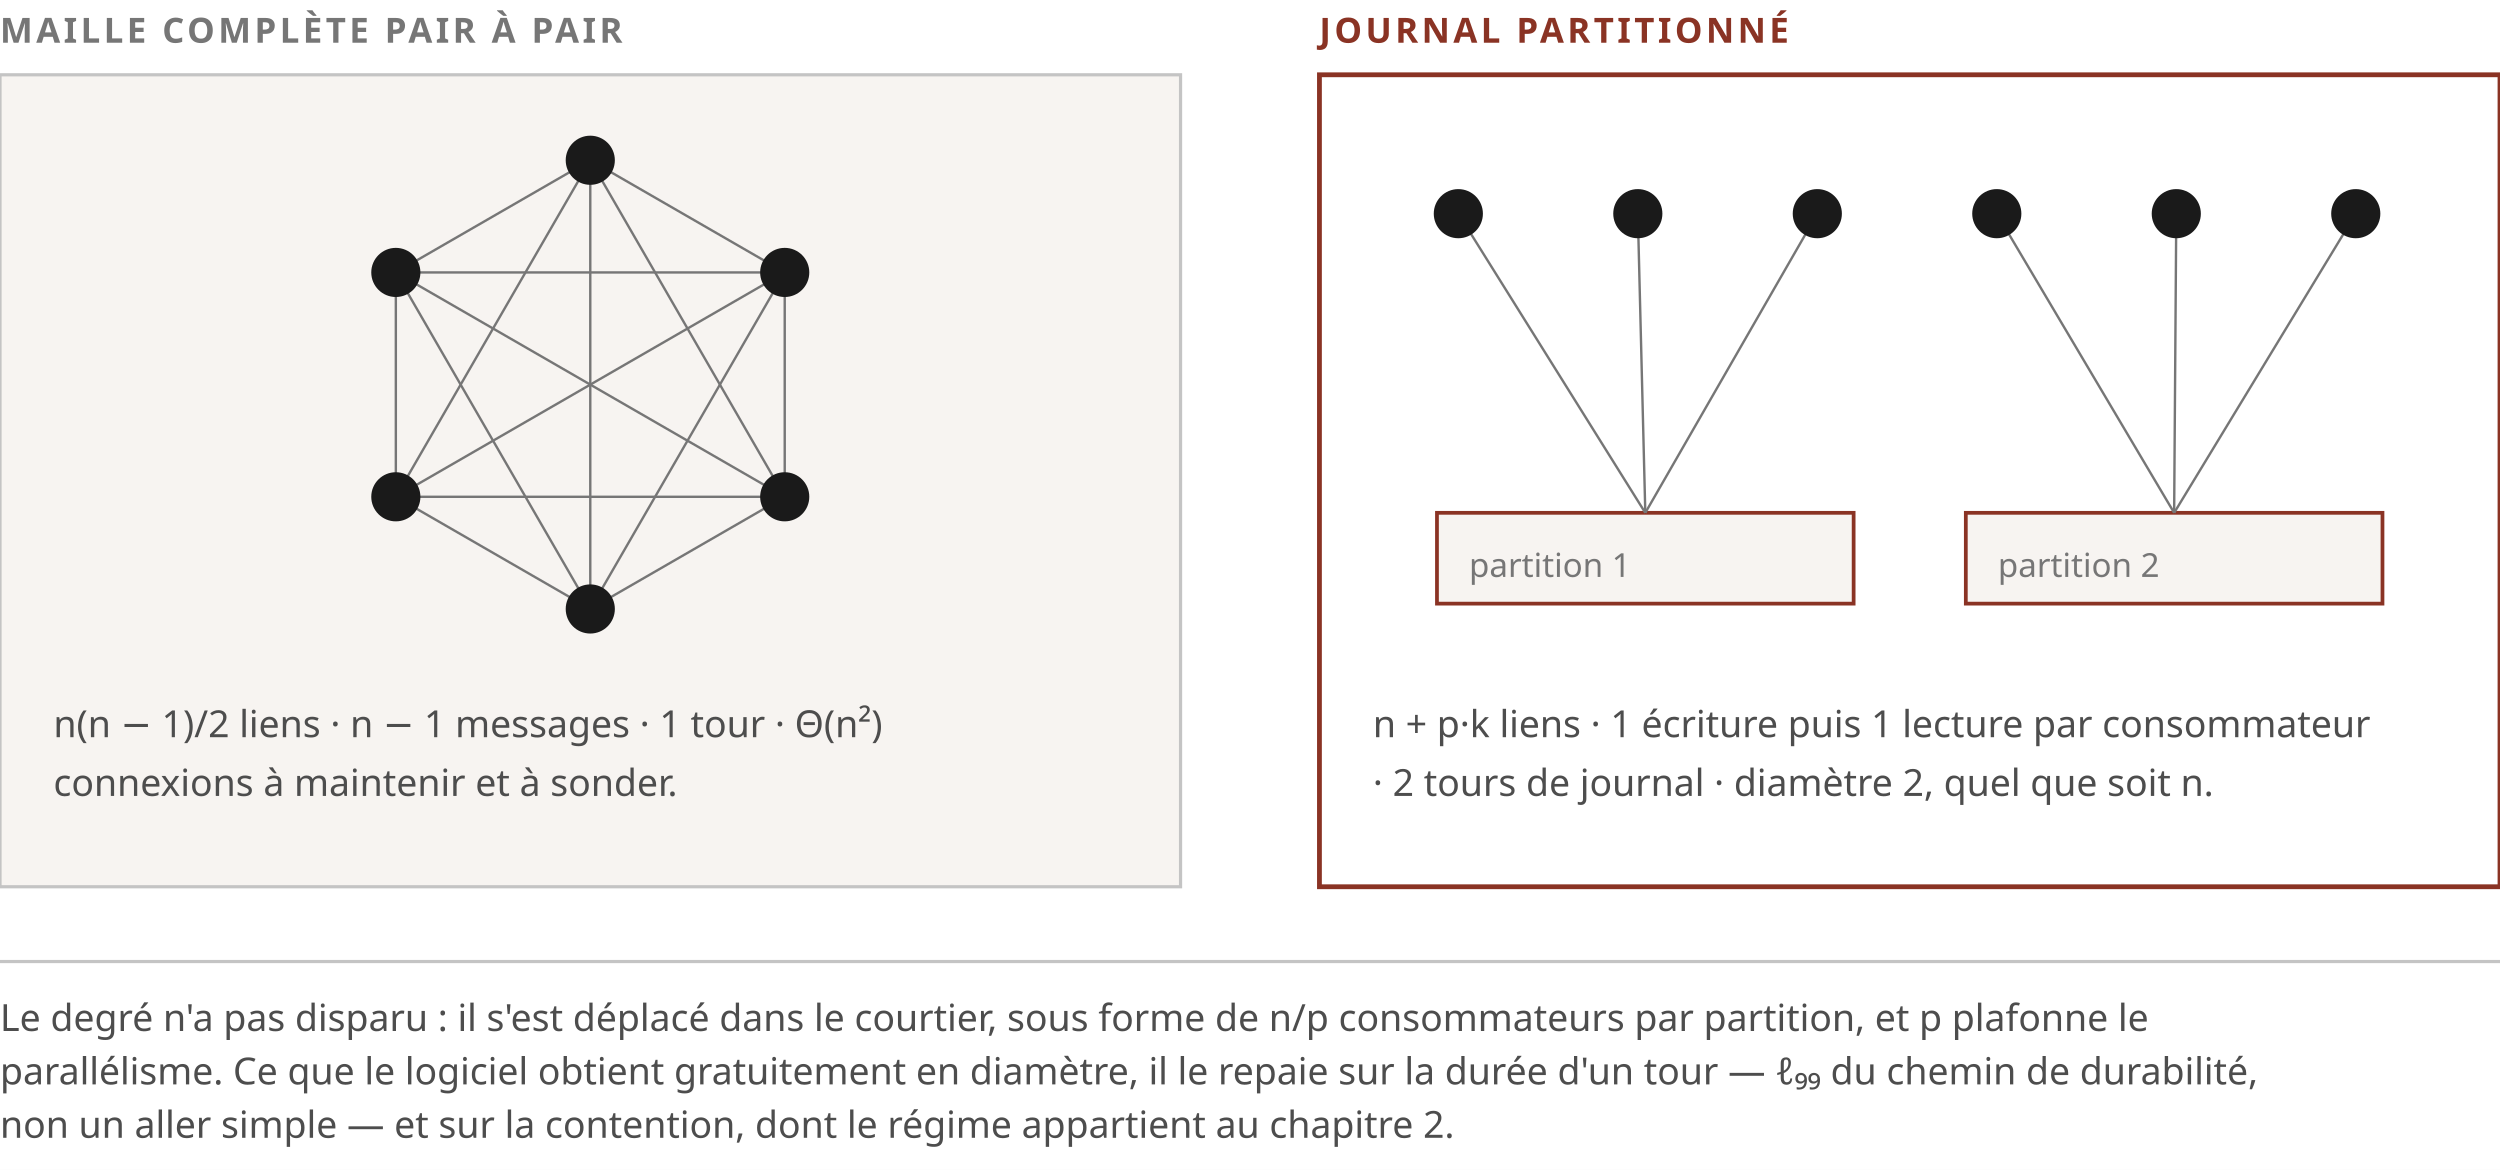
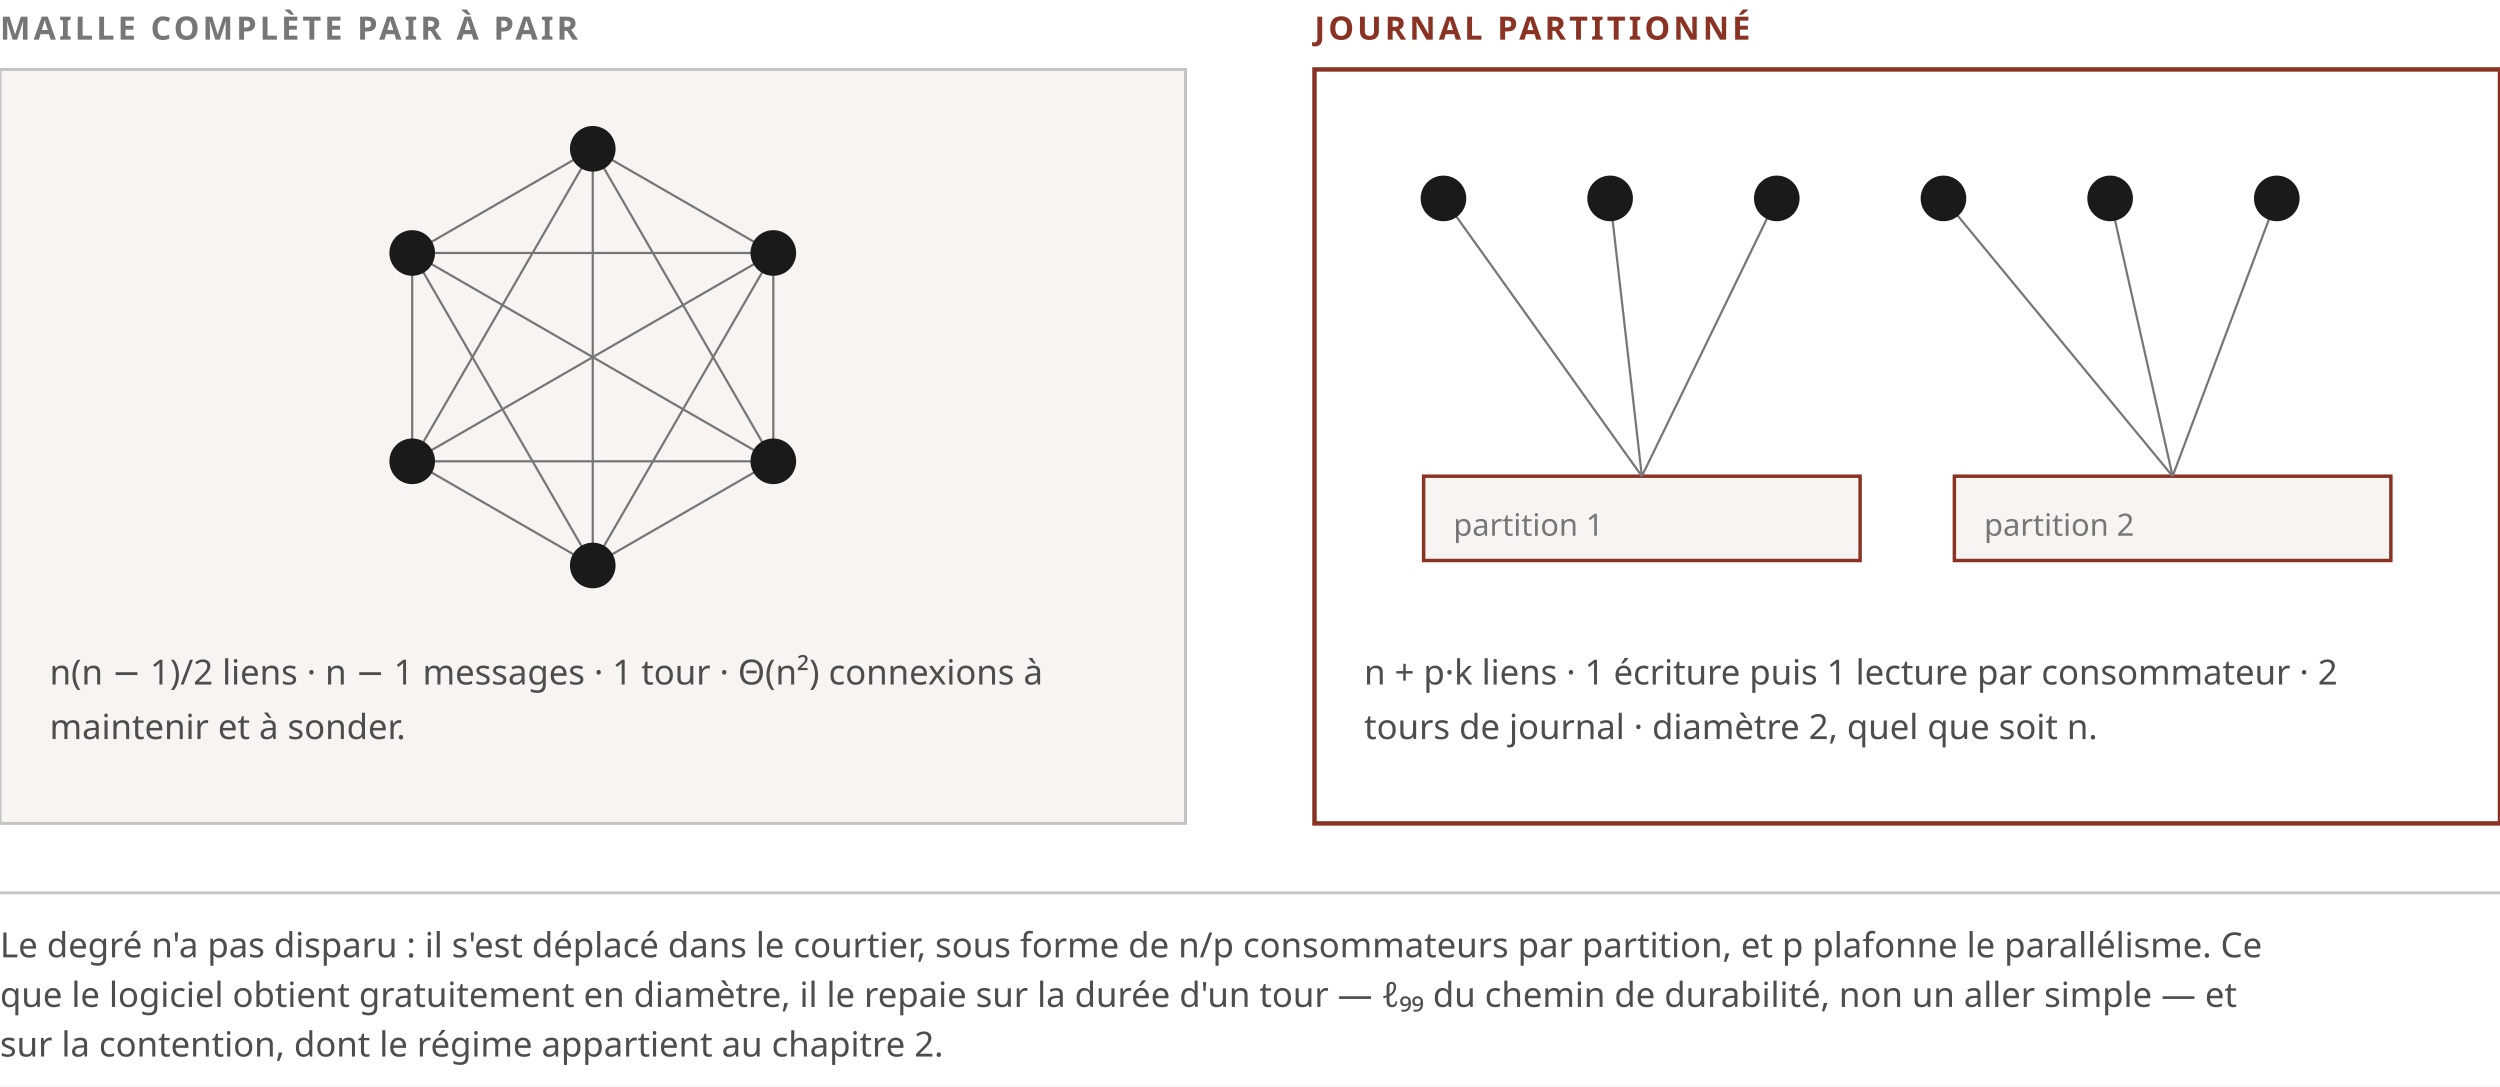
- <svg xmlns="http://www.w3.org/2000/svg" viewBox="0 0 468 219" width="468" height="219" role="img" aria-label="Comparaison entre une maille complete pair a pair et un graphe biparti agents-partitions.">
+ <svg xmlns="http://www.w3.org/2000/svg" viewBox="0 0 504 219" width="504" height="219" role="img" aria-label="Comparaison entre une maille complete pair a pair et un graphe biparti agents-partitions.">
  <defs>
    <style>
  .l      { font-family: Corbel, Candara, "Segoe UI", sans-serif; }
  .bande  { font-size: 8.5px; font-weight: 700; fill: #1A1A1A; }
  .rang   { font-size: 7px;   font-weight: 700; fill: #8A3324; }
  .titre  { font-size: 6.5px; font-weight: 700; fill: #8A3324; letter-spacing: .1em; }
  .titreg { font-size: 6.5px; font-weight: 700; fill: #767676; letter-spacing: .1em; }
  .ann    { font-size: 7px;   fill: #4D4D4D; }
  .annf   { font-size: 7px;   font-weight: 700; fill: #1A1A1A; }
  .renvoi { font-size: 6.2px; fill: #767676; }
  .chiffre{ font-size: 8px;   font-weight: 700; fill: #1A1A1A; }
  </style>
  </defs>
-   <rect x="0" y="0" width="468" height="219" fill="#FFFFFF" />
+   <rect x="0" y="0" width="504" height="219" fill="#FFFFFF" />
  <text class="l titreg" x="0" y="8">MAILLE COMPLÈTE PAIR À PAIR</text>
-   <text class="l titre" x="247" y="8">JOURNAL PARTITIONNÉ</text>
-   <rect x="0" y="14" width="221" height="152" fill="#F7F4F1" stroke="#C4C4C4" stroke-width=".6" />
-   <rect x="247" y="14" width="221" height="152" fill="#FFFFFF" stroke="#8A3324" stroke-width=".9" />
-   <path d="M 110.5 30.0 L 146.9 51.0" fill="none" stroke="#767676" stroke-width=".45" />
-   <path d="M 110.5 30.0 L 146.9 93.0" fill="none" stroke="#767676" stroke-width=".45" />
-   <path d="M 110.5 30.0 L 110.5 114.0" fill="none" stroke="#767676" stroke-width=".45" />
-   <path d="M 110.5 30.0 L 74.1 93.0" fill="none" stroke="#767676" stroke-width=".45" />
-   <path d="M 110.5 30.0 L 74.1 51.0" fill="none" stroke="#767676" stroke-width=".45" />
-   <path d="M 146.9 51.0 L 146.9 93.0" fill="none" stroke="#767676" stroke-width=".45" />
-   <path d="M 146.9 51.0 L 110.5 114.0" fill="none" stroke="#767676" stroke-width=".45" />
-   <path d="M 146.9 51.0 L 74.1 93.0" fill="none" stroke="#767676" stroke-width=".45" />
-   <path d="M 146.9 51.0 L 74.1 51.0" fill="none" stroke="#767676" stroke-width=".45" />
-   <path d="M 146.9 93.0 L 110.5 114.0" fill="none" stroke="#767676" stroke-width=".45" />
-   <path d="M 146.9 93.0 L 74.1 93.0" fill="none" stroke="#767676" stroke-width=".45" />
-   <path d="M 146.9 93.0 L 74.1 51.0" fill="none" stroke="#767676" stroke-width=".45" />
-   <path d="M 110.5 114.0 L 74.1 93.0" fill="none" stroke="#767676" stroke-width=".45" />
-   <path d="M 110.5 114.0 L 74.1 51.0" fill="none" stroke="#767676" stroke-width=".45" />
-   <path d="M 74.1 93.0 L 74.1 51.0" fill="none" stroke="#767676" stroke-width=".45" />
-   <circle cx="110.5" cy="30.0" r="4.6" fill="#1A1A1A" />
-   <circle cx="146.9" cy="51.0" r="4.6" fill="#1A1A1A" />
-   <circle cx="146.9" cy="93.0" r="4.6" fill="#1A1A1A" />
-   <circle cx="110.5" cy="114.0" r="4.6" fill="#1A1A1A" />
-   <circle cx="74.1" cy="93.0" r="4.6" fill="#1A1A1A" />
-   <circle cx="74.1" cy="51.0" r="4.6" fill="#1A1A1A" />
-   <text class="l ann" x="10" y="138">n(n − 1)/2 liens · n − 1 messages · 1 tour · Θ(n²)</text>
-   <text class="l ann" x="10" y="149">connexions à maintenir et à sonder.</text>
-   <rect x="269" y="96" width="78" height="17" fill="#F7F4F1" stroke="#8A3324" stroke-width=".7" />
-   <rect x="368" y="96" width="78" height="17" fill="#F7F4F1" stroke="#8A3324" stroke-width=".7" />
-   <path d="M 273.0 40 L 308.0 96" fill="none" stroke="#767676" stroke-width=".45" />
-   <circle cx="273.0" cy="40" r="4.6" fill="#1A1A1A" />
-   <path d="M 306.6 40 L 308.0 96" fill="none" stroke="#767676" stroke-width=".45" />
-   <circle cx="306.6" cy="40" r="4.6" fill="#1A1A1A" />
-   <path d="M 340.2 40 L 308.0 96" fill="none" stroke="#767676" stroke-width=".45" />
-   <circle cx="340.2" cy="40" r="4.6" fill="#1A1A1A" />
-   <path d="M 373.8 40 L 407.0 96" fill="none" stroke="#767676" stroke-width=".45" />
-   <circle cx="373.8" cy="40" r="4.6" fill="#1A1A1A" />
-   <path d="M 407.4 40 L 407.0 96" fill="none" stroke="#767676" stroke-width=".45" />
-   <circle cx="407.4" cy="40" r="4.6" fill="#1A1A1A" />
-   <path d="M 441.0 40 L 407.0 96" fill="none" stroke="#767676" stroke-width=".45" />
-   <circle cx="441.0" cy="40" r="4.6" fill="#1A1A1A" />
-   <text class="l renvoi" x="275" y="108">partition 1</text>
-   <text class="l renvoi" x="374" y="108">partition 2</text>
-   <text class="l ann" x="257.0" y="138">n + p·k liens · 1 écriture puis 1 lecture par consommateur</text>
-   <text class="l ann" x="257.0" y="149">· 2 tours de journal · diamètre 2, quel que soit n.</text>
-   <path d="M 0 180 H 468" fill="none" stroke="#C4C4C4" stroke-width=".6" />
-   <text class="l ann" x="0" y="193">Le degré n'a pas disparu : il s'est déplacé dans le courtier, sous forme de n/p consommateurs par partition, et p plafonne le</text>
-   <text class="l ann" x="0" y="203">parallélisme. Ce que le logiciel obtient gratuitement en diamètre, il le repaie sur la durée d'un tour — ℓ₉₉ du chemin de durabilité,</text>
-   <text class="l ann" x="0" y="213">non un aller simple — et sur la contention, dont le régime appartient au chapitre 2.</text>
+   <text class="l titre" x="265" y="8">JOURNAL PARTITIONNÉ</text>
+   <rect x="0" y="14" width="239" height="152" fill="#F7F4F1" stroke="#C4C4C4" stroke-width=".6" />
+   <rect x="265" y="14" width="239" height="152" fill="#FFFFFF" stroke="#8A3324" stroke-width=".9" />
+   <path d="M 119.5 30.0 L 155.9 51.0" fill="none" stroke="#767676" stroke-width=".45" />
+   <path d="M 119.5 30.0 L 155.9 93.0" fill="none" stroke="#767676" stroke-width=".45" />
+   <path d="M 119.5 30.0 L 119.5 114.0" fill="none" stroke="#767676" stroke-width=".45" />
+   <path d="M 119.5 30.0 L 83.1 93.0" fill="none" stroke="#767676" stroke-width=".45" />
+   <path d="M 119.5 30.0 L 83.1 51.0" fill="none" stroke="#767676" stroke-width=".45" />
+   <path d="M 155.9 51.0 L 155.9 93.0" fill="none" stroke="#767676" stroke-width=".45" />
+   <path d="M 155.9 51.0 L 119.5 114.0" fill="none" stroke="#767676" stroke-width=".45" />
+   <path d="M 155.9 51.0 L 83.1 93.0" fill="none" stroke="#767676" stroke-width=".45" />
+   <path d="M 155.9 51.0 L 83.1 51.0" fill="none" stroke="#767676" stroke-width=".45" />
+   <path d="M 155.9 93.0 L 119.5 114.0" fill="none" stroke="#767676" stroke-width=".45" />
+   <path d="M 155.9 93.0 L 83.1 93.0" fill="none" stroke="#767676" stroke-width=".45" />
+   <path d="M 155.9 93.0 L 83.1 51.0" fill="none" stroke="#767676" stroke-width=".45" />
+   <path d="M 119.5 114.0 L 83.1 93.0" fill="none" stroke="#767676" stroke-width=".45" />
+   <path d="M 119.5 114.0 L 83.1 51.0" fill="none" stroke="#767676" stroke-width=".45" />
+   <path d="M 83.1 93.0 L 83.1 51.0" fill="none" stroke="#767676" stroke-width=".45" />
+   <circle cx="119.5" cy="30.0" r="4.6" fill="#1A1A1A" />
+   <circle cx="155.9" cy="51.0" r="4.6" fill="#1A1A1A" />
+   <circle cx="155.9" cy="93.0" r="4.6" fill="#1A1A1A" />
+   <circle cx="119.5" cy="114.0" r="4.6" fill="#1A1A1A" />
+   <circle cx="83.1" cy="93.0" r="4.6" fill="#1A1A1A" />
+   <circle cx="83.1" cy="51.0" r="4.6" fill="#1A1A1A" />
+   <text class="l ann" x="10" y="138">n(n − 1)/2 liens · n − 1 messages · 1 tour · Θ(n²) connexions à</text>
+   <text class="l ann" x="10" y="149">maintenir et à sonder.</text>
+   <rect x="287" y="96" width="88" height="17" fill="#F7F4F1" stroke="#8A3324" stroke-width=".7" />
+   <rect x="394" y="96" width="88" height="17" fill="#F7F4F1" stroke="#8A3324" stroke-width=".7" />
+   <path d="M 291.0 40 L 331.0 96" fill="none" stroke="#767676" stroke-width=".45" />
+   <circle cx="291.0" cy="40" r="4.6" fill="#1A1A1A" />
+   <path d="M 324.6 40 L 331.0 96" fill="none" stroke="#767676" stroke-width=".45" />
+   <circle cx="324.6" cy="40" r="4.6" fill="#1A1A1A" />
+   <path d="M 358.2 40 L 331.0 96" fill="none" stroke="#767676" stroke-width=".45" />
+   <circle cx="358.2" cy="40" r="4.6" fill="#1A1A1A" />
+   <path d="M 391.8 40 L 438.0 96" fill="none" stroke="#767676" stroke-width=".45" />
+   <circle cx="391.8" cy="40" r="4.6" fill="#1A1A1A" />
+   <path d="M 425.4 40 L 438.0 96" fill="none" stroke="#767676" stroke-width=".45" />
+   <circle cx="425.4" cy="40" r="4.6" fill="#1A1A1A" />
+   <path d="M 459.0 40 L 438.0 96" fill="none" stroke="#767676" stroke-width=".45" />
+   <circle cx="459.0" cy="40" r="4.6" fill="#1A1A1A" />
+   <text class="l renvoi" x="293" y="108">partition 1</text>
+   <text class="l renvoi" x="400" y="108">partition 2</text>
+   <text class="l ann" x="275.0" y="138">n + p·k liens · 1 écriture puis 1 lecture par consommateur · 2</text>
+   <text class="l ann" x="275.0" y="149">tours de journal · diamètre 2, quel que soit n.</text>
+   <path d="M 0 180 H 504" fill="none" stroke="#C4C4C4" stroke-width=".6" />
+   <text class="l ann" x="0" y="193">Le degré n'a pas disparu : il s'est déplacé dans le courtier, sous forme de n/p consommateurs par partition, et p plafonne le parallélisme. Ce</text>
+   <text class="l ann" x="0" y="203">que le logiciel obtient gratuitement en diamètre, il le repaie sur la durée d'un tour — ℓ₉₉ du chemin de durabilité, non un aller simple — et</text>
+   <text class="l ann" x="0" y="213">sur la contention, dont le régime appartient au chapitre 2.</text>
</svg>
